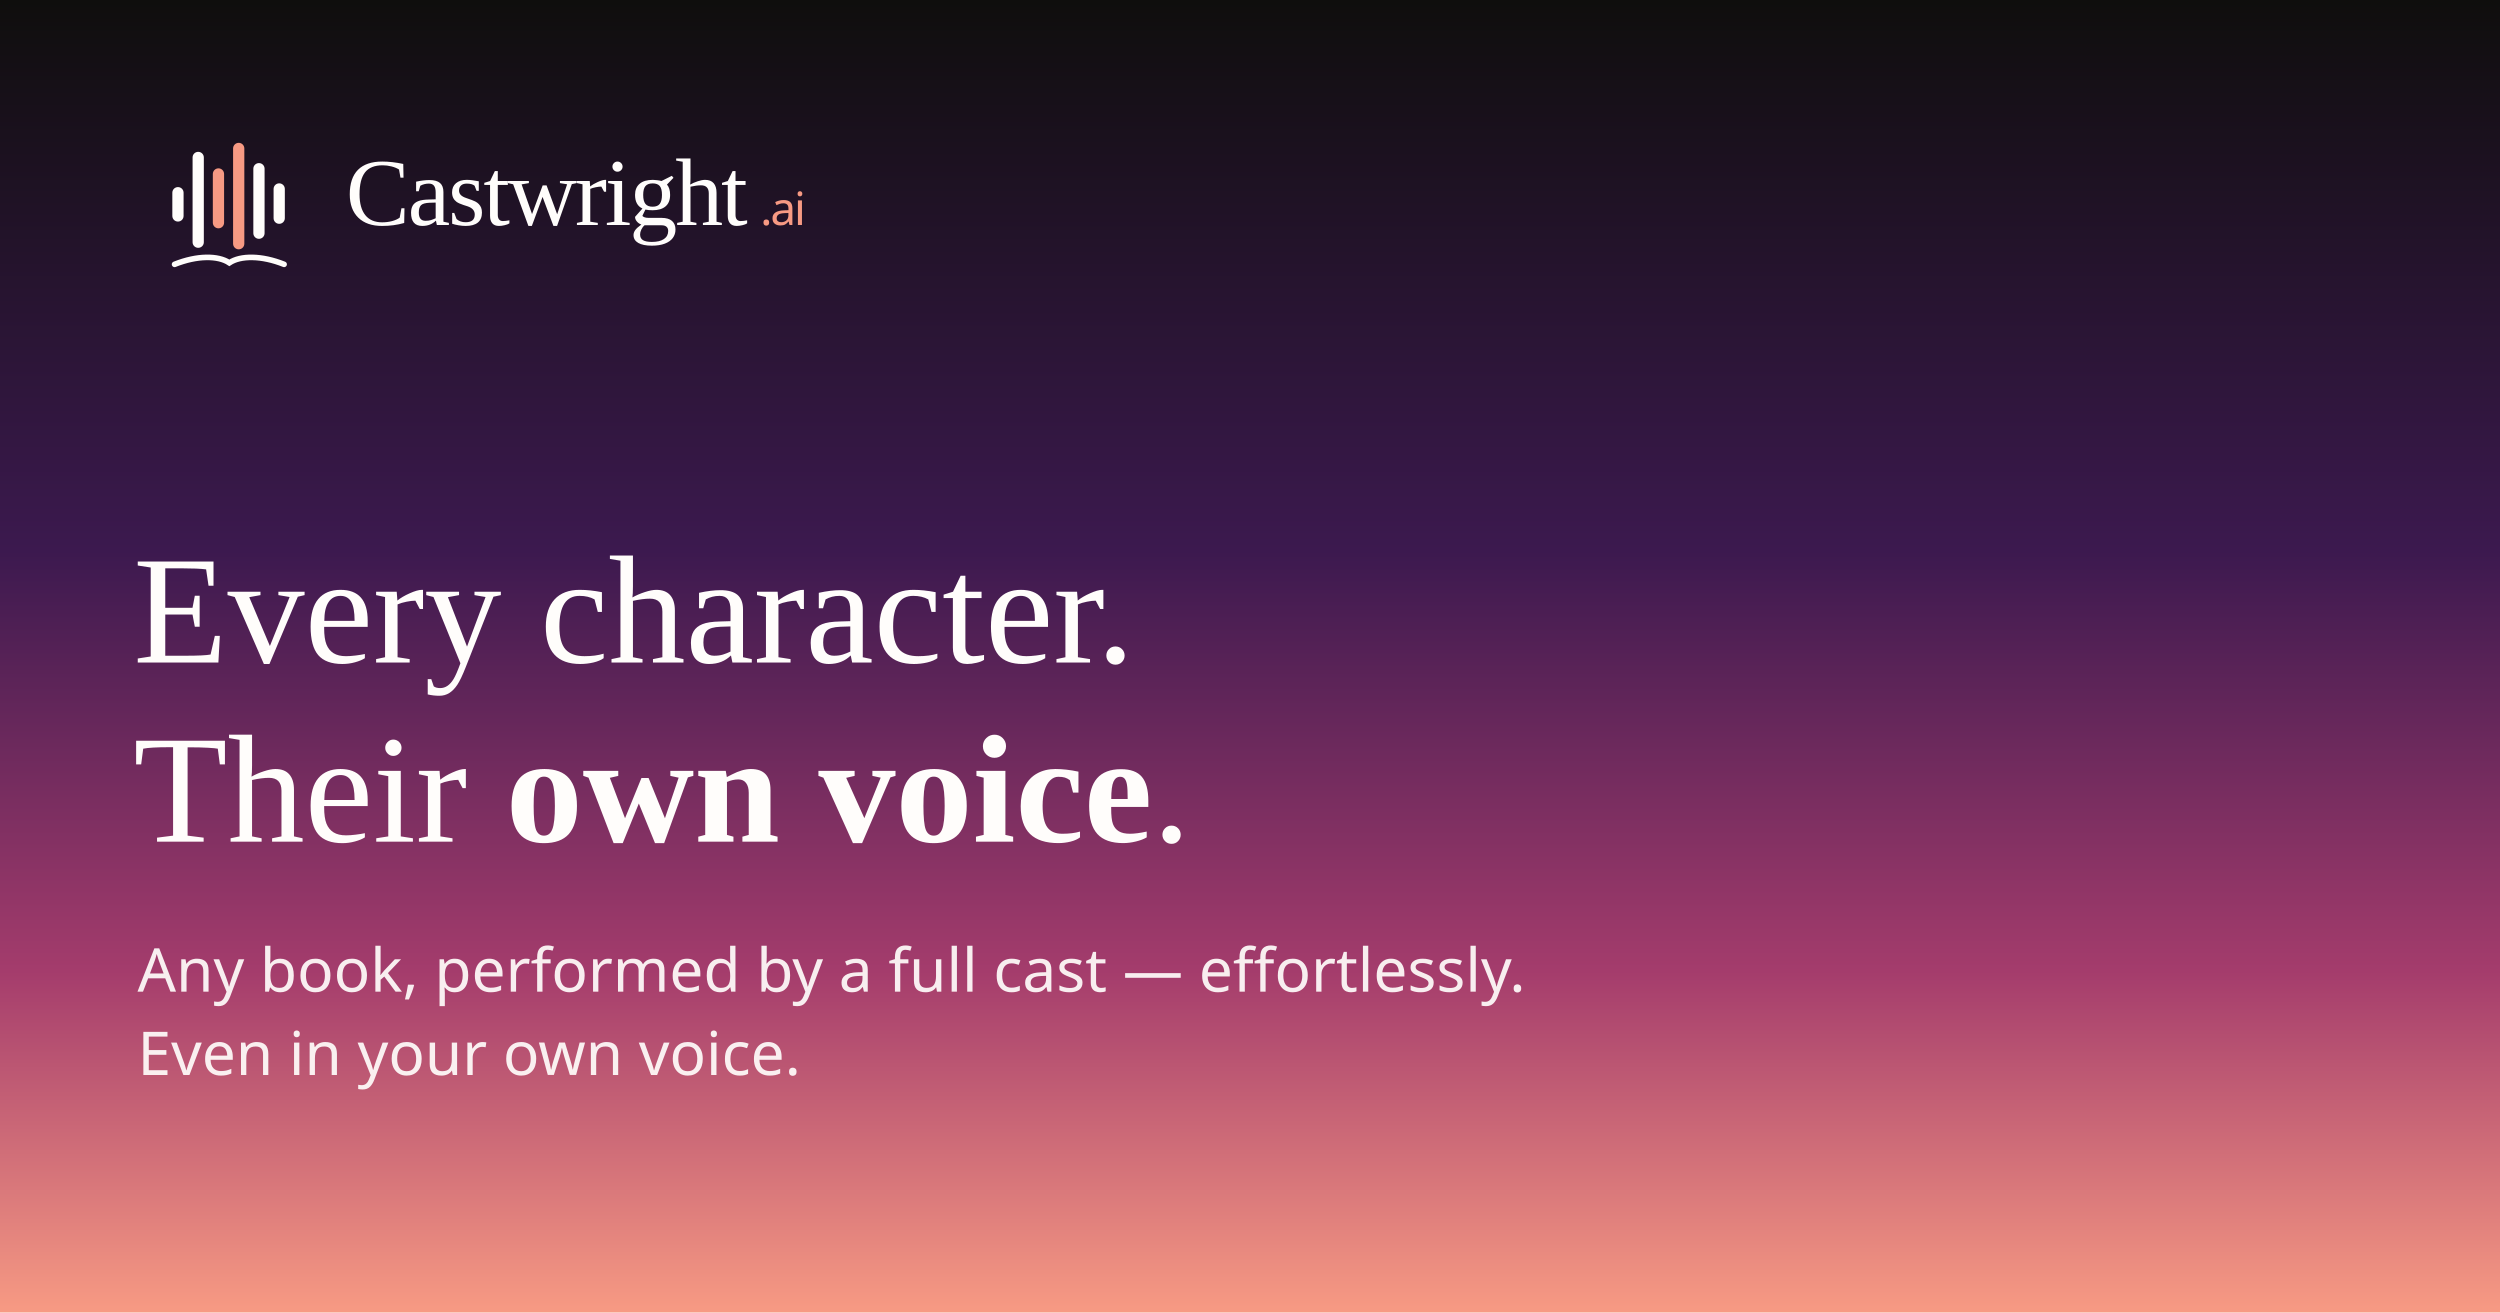
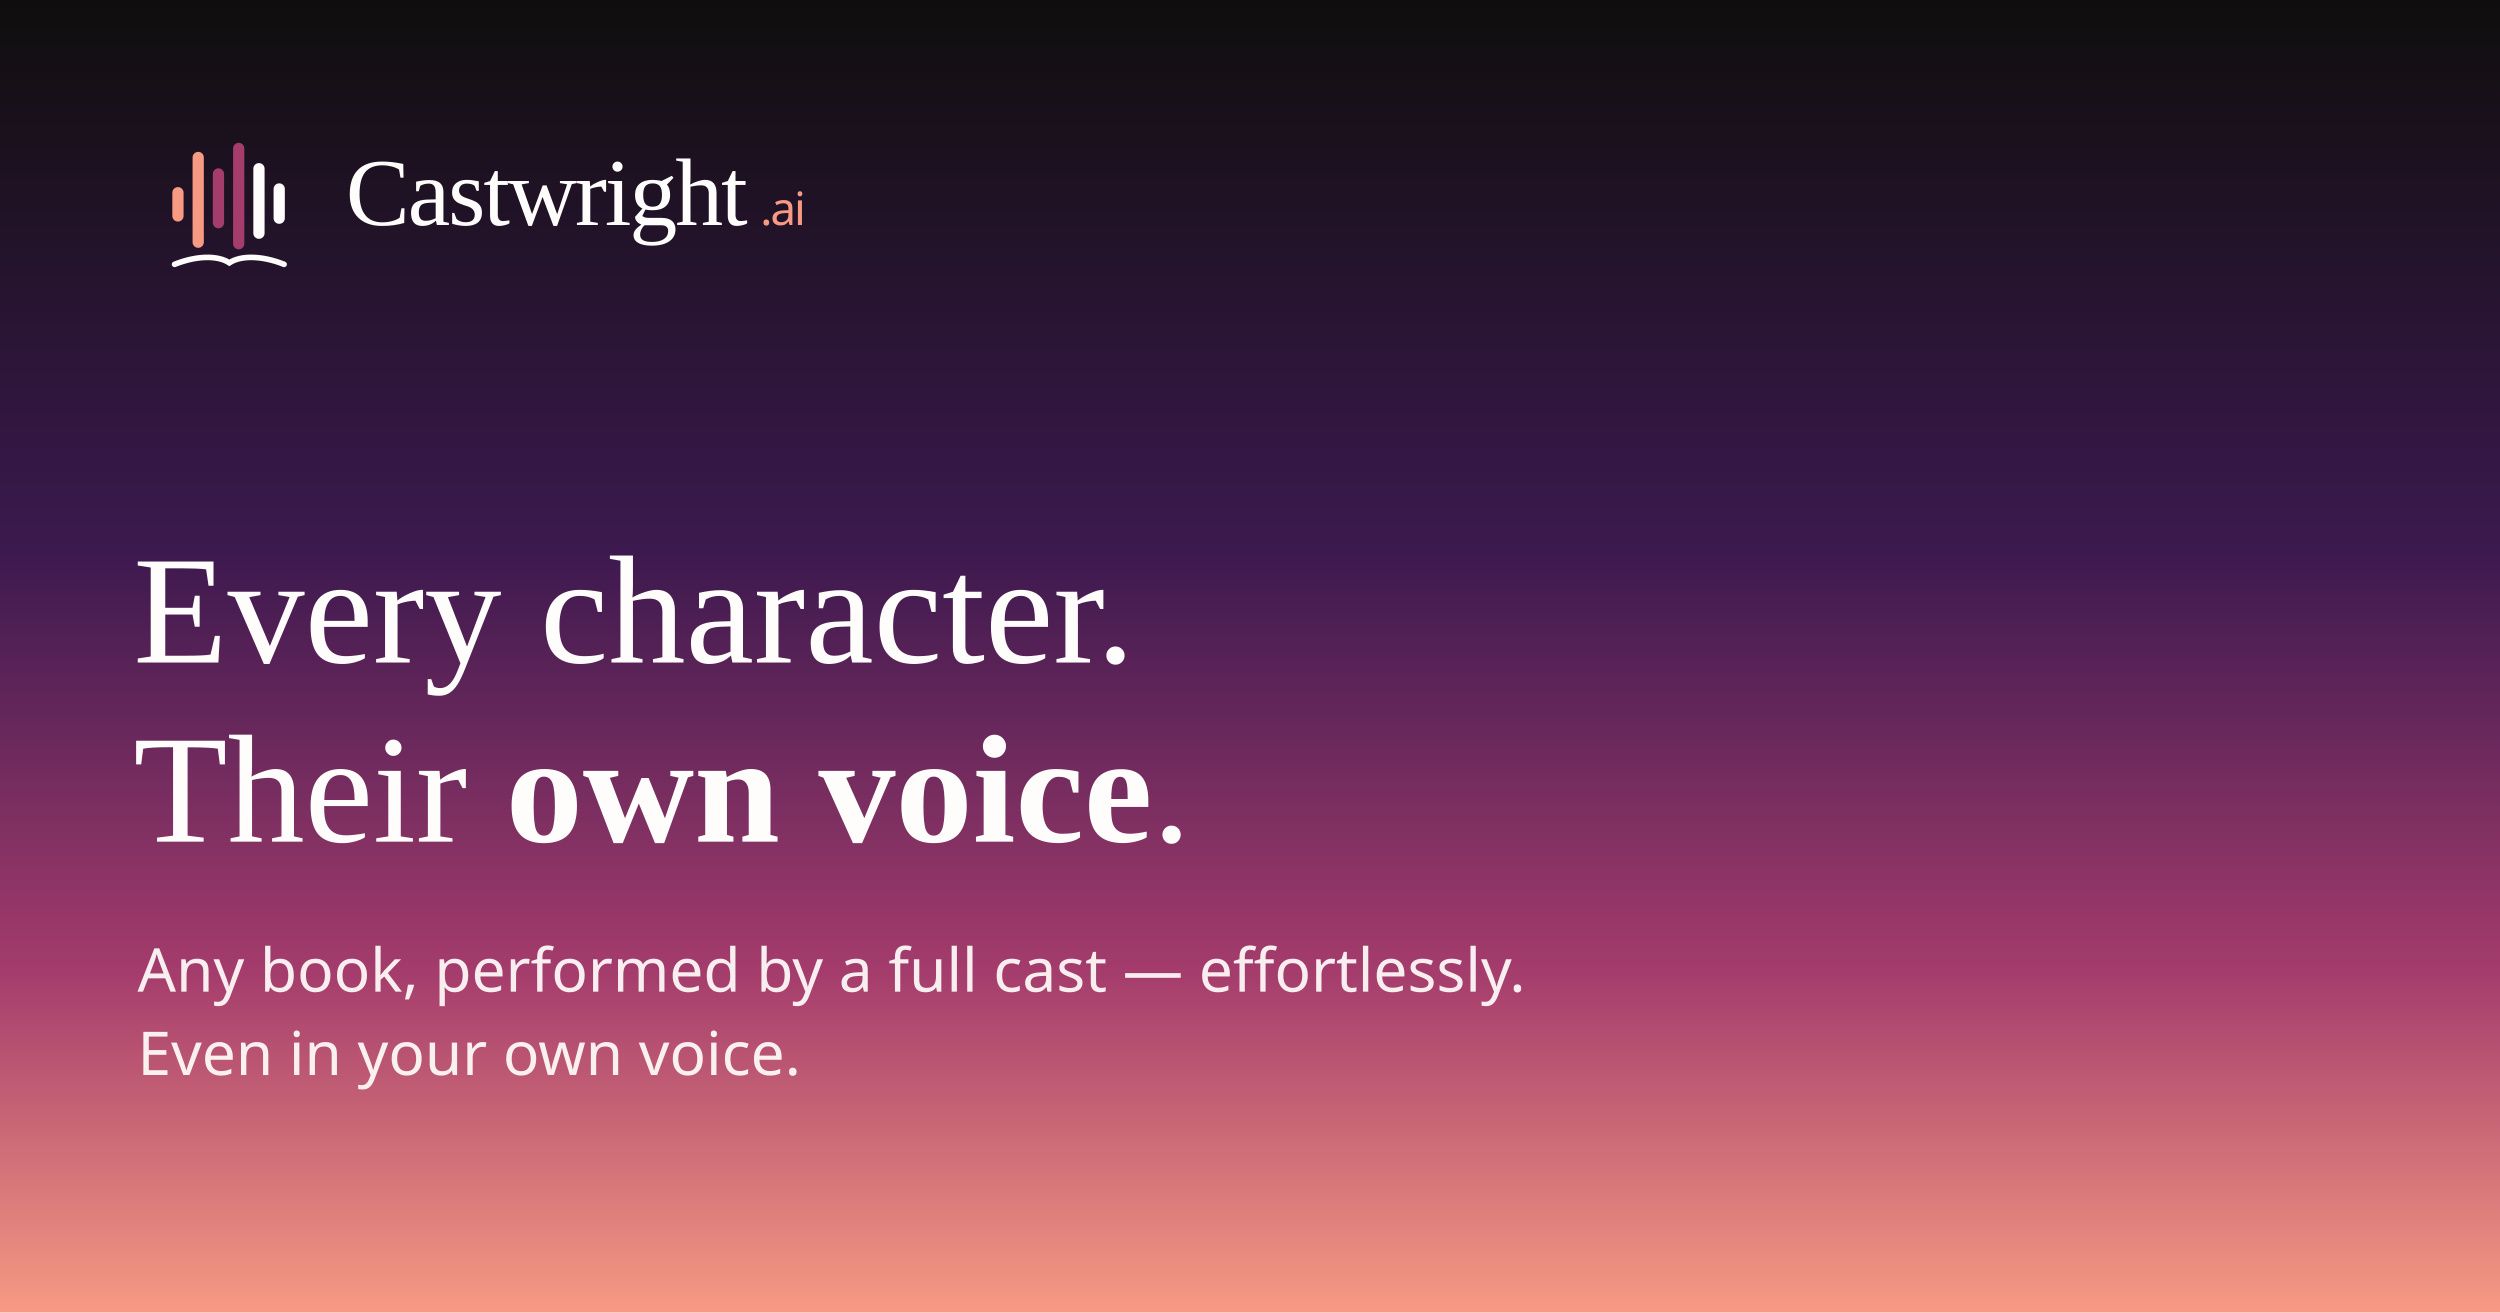
<svg xmlns="http://www.w3.org/2000/svg" viewBox="0 0 1200 630" width="1200" height="630" role="img" aria-label="Castwright — Any book, performed by a full cast">
  <defs>
    <linearGradient id="sig" x1="0" y1="0" x2="0" y2="1">
      <stop offset="0" stop-color="#0F0E0D" />
      <stop offset="0.42" stop-color="#3C194F" />
      <stop offset="0.74" stop-color="#A43C6C" />
      <stop offset="1" stop-color="#F79A83" />
    </linearGradient>
  </defs>
  <rect width="1200" height="630" fill="url(#sig)" />
-   <g transform="translate(64,52) scale(0.18)" fill="#FFFDFB">
-     <rect x="104" y="210" width="30" height="92" rx="15" />
-     <rect x="158" y="116" width="30" height="256" rx="15" />
-     <rect x="212" y="160" width="30" height="160" rx="15" fill="#F79A83" />
-     <rect x="266" y="92" width="30" height="284" rx="15" fill="#F79A83" />
-     <rect x="320" y="146" width="30" height="202" rx="15" />
-     <rect x="374" y="200" width="30" height="108" rx="15" />
+   <g transform="translate(64,52) scale(0.18)">
+     <rect x="104" y="210" width="30" height="92" rx="15" fill="#F79A83" />
+     <rect x="158" y="116" width="30" height="256" rx="15" fill="#F79A83" />
+     <rect x="212" y="160" width="30" height="160" rx="15" fill="#A43C6C" />
+     <rect x="266" y="92" width="30" height="284" rx="15" fill="#A43C6C" />
+     <rect x="320" y="146" width="30" height="202" rx="15" fill="#FFFDFB" />
+     <rect x="374" y="200" width="30" height="108" rx="15" fill="#FFFDFB" />
    <path d="M110 416 C 170 392, 226 392, 256 412 C 286 392, 342 392, 402 416" fill="none" stroke="#FFFDFB" stroke-width="15" stroke-linecap="round" />
  </g>
  <text x="166" y="108" font-family="Georgia, 'Times New Roman', serif" font-size="46" letter-spacing="-1" fill="#FFFDFB">Castwright<tspan font-family="ui-sans-serif, system-ui, sans-serif" font-size="22" fill="#F79A83" dx="6">.ai</tspan>
  </text>
  <text x="64" y="318" font-family="Georgia, 'Times New Roman', serif" font-size="74" fill="#FFFDFB">Every character.</text>
  <text x="64" y="404" font-family="Georgia, 'Times New Roman', serif" font-size="74" fill="#FFFDFB">Their <tspan font-weight="bold">own voice</tspan>.</text>
  <text x="66" y="476" font-family="ui-sans-serif, system-ui, 'Segoe UI', sans-serif" font-size="29" fill="#FFFDFB" opacity="0.92">Any book, performed by a full cast — effortlessly.</text>
  <text x="66" y="516" font-family="ui-sans-serif, system-ui, 'Segoe UI', sans-serif" font-size="29" fill="#FFFDFB" opacity="0.92">Even in your own voice.</text>
</svg>
